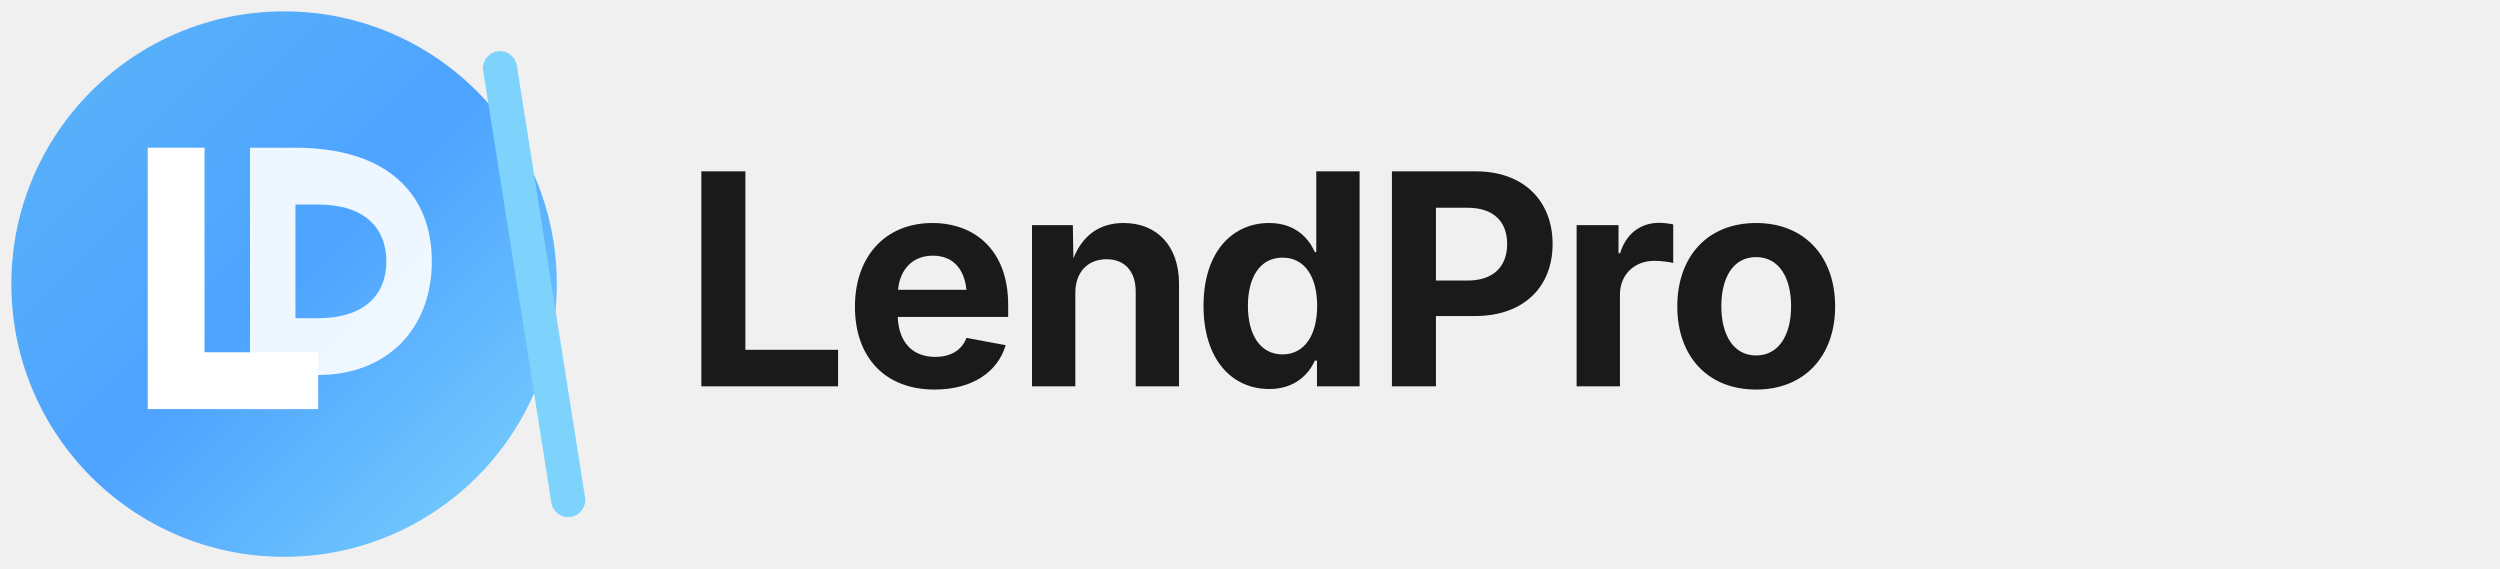
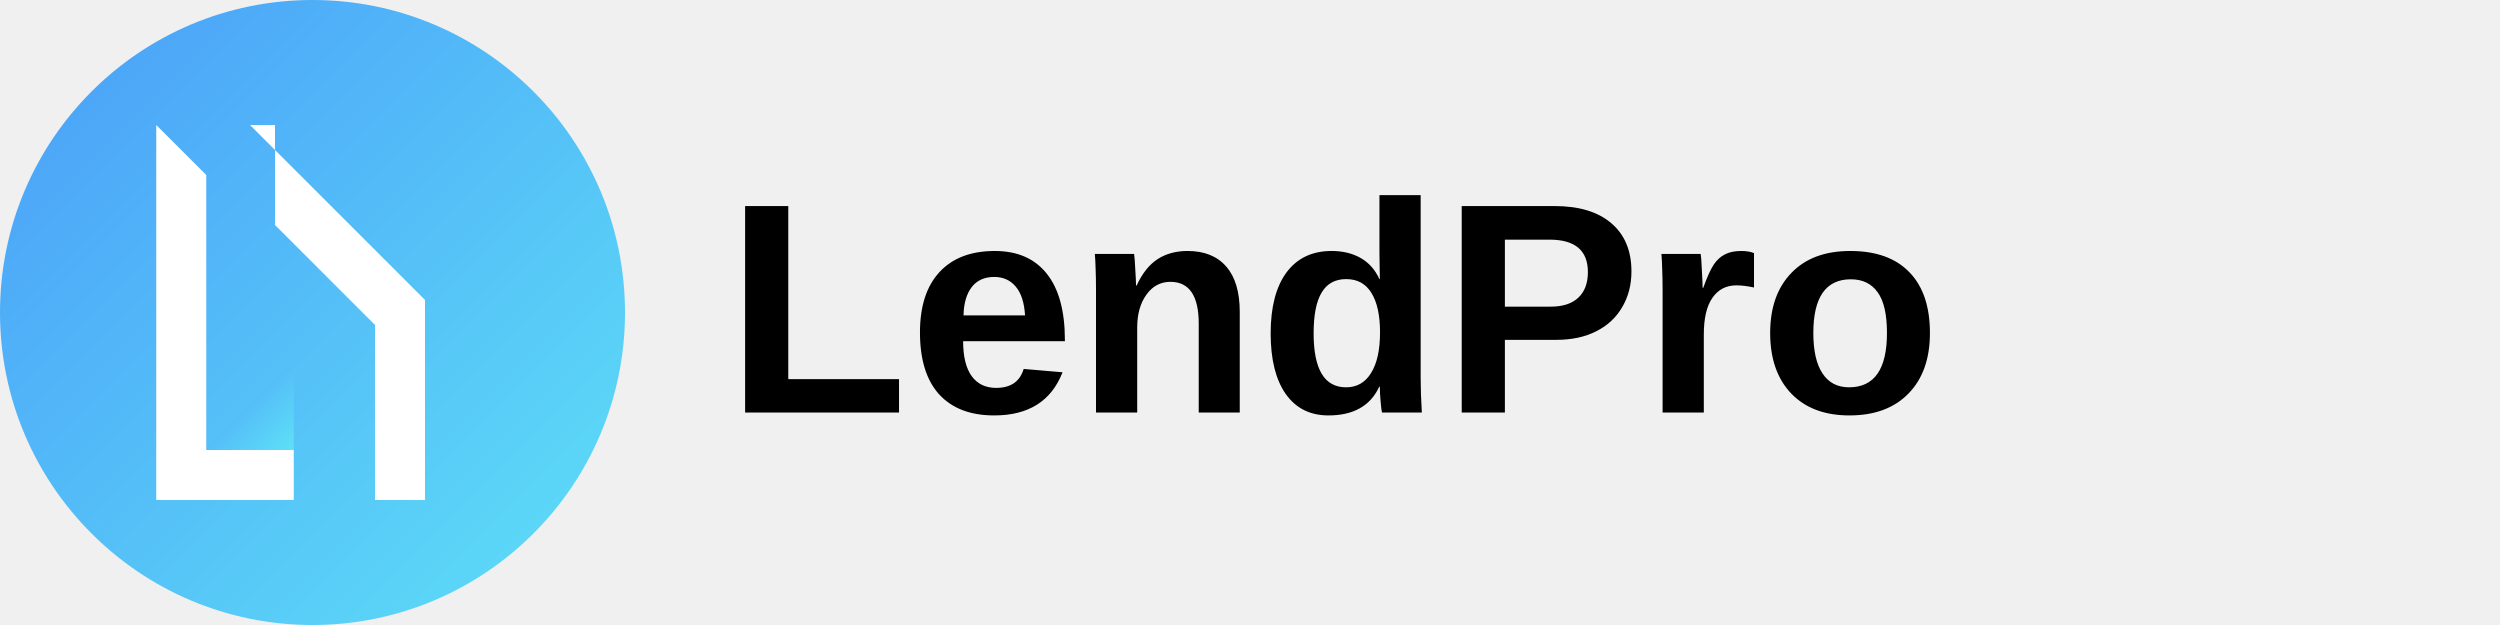
- <svg xmlns="http://www.w3.org/2000/svg" viewBox="0 0 220 50" fill="none">
+ <svg xmlns="http://www.w3.org/2000/svg" viewBox="0 0 200 50">
  <defs>
-     <linearGradient id="circleGrad" x1="0%" y1="0%" x2="100%" y2="100%">
-       <stop offset="0%" style="stop-color:#5BB5F8" />
-       <stop offset="50%" style="stop-color:#4DA3FF" />
-       <stop offset="100%" style="stop-color:#7DD3FC" />
+     <linearGradient id="logoGrad" x1="0%" y1="0%" x2="100%" y2="100%">
+       <stop offset="0%" style="stop-color:#4A9DF8" />
+       <stop offset="100%" style="stop-color:#5EE0F7" />
    </linearGradient>
  </defs>
-   <circle cx="25" cy="25" r="24" fill="url(#circleGrad)" />
-   <path d="M13 36V13h5v18h10v5H13z" fill="white" />
-   <path d="M26 13c8 0 12 4 12 10s-4 10-10 10h-2v3h-4V13h4zm0 15h2c4 0 6-2 6-5s-2-5-6-5h-2v10z" fill="white" fill-opacity="0.9" />
-   <line x1="44" y1="6" x2="50" y2="44" stroke="#7DD3FC" stroke-width="3" stroke-linecap="round" />
-   <text x="60" y="34" font-family="system-ui, -apple-system, sans-serif" font-size="26" font-weight="700" fill="#1a1a1a" letter-spacing="-0.5">LendPro</text>
+   <circle cx="25" cy="25" r="25" fill="url(#logoGrad)" />
+   <g fill="white">
+     <polygon points="12.5,10 12.5,40 23.5,40 23.5,36 16.5,36 16.5,14" />
+     <polygon points="16.5,36 23.5,29 23.5,36" fill="url(#logoGrad)" />
+     <polygon points="20,10 34,24 34,40 30,40 30,26 22,18 22,10" />
+   </g>
+   <text x="58" y="33" font-family="Arial, Helvetica, sans-serif" font-size="24" font-weight="bold" fill="#000000">LendPro</text>
</svg>
